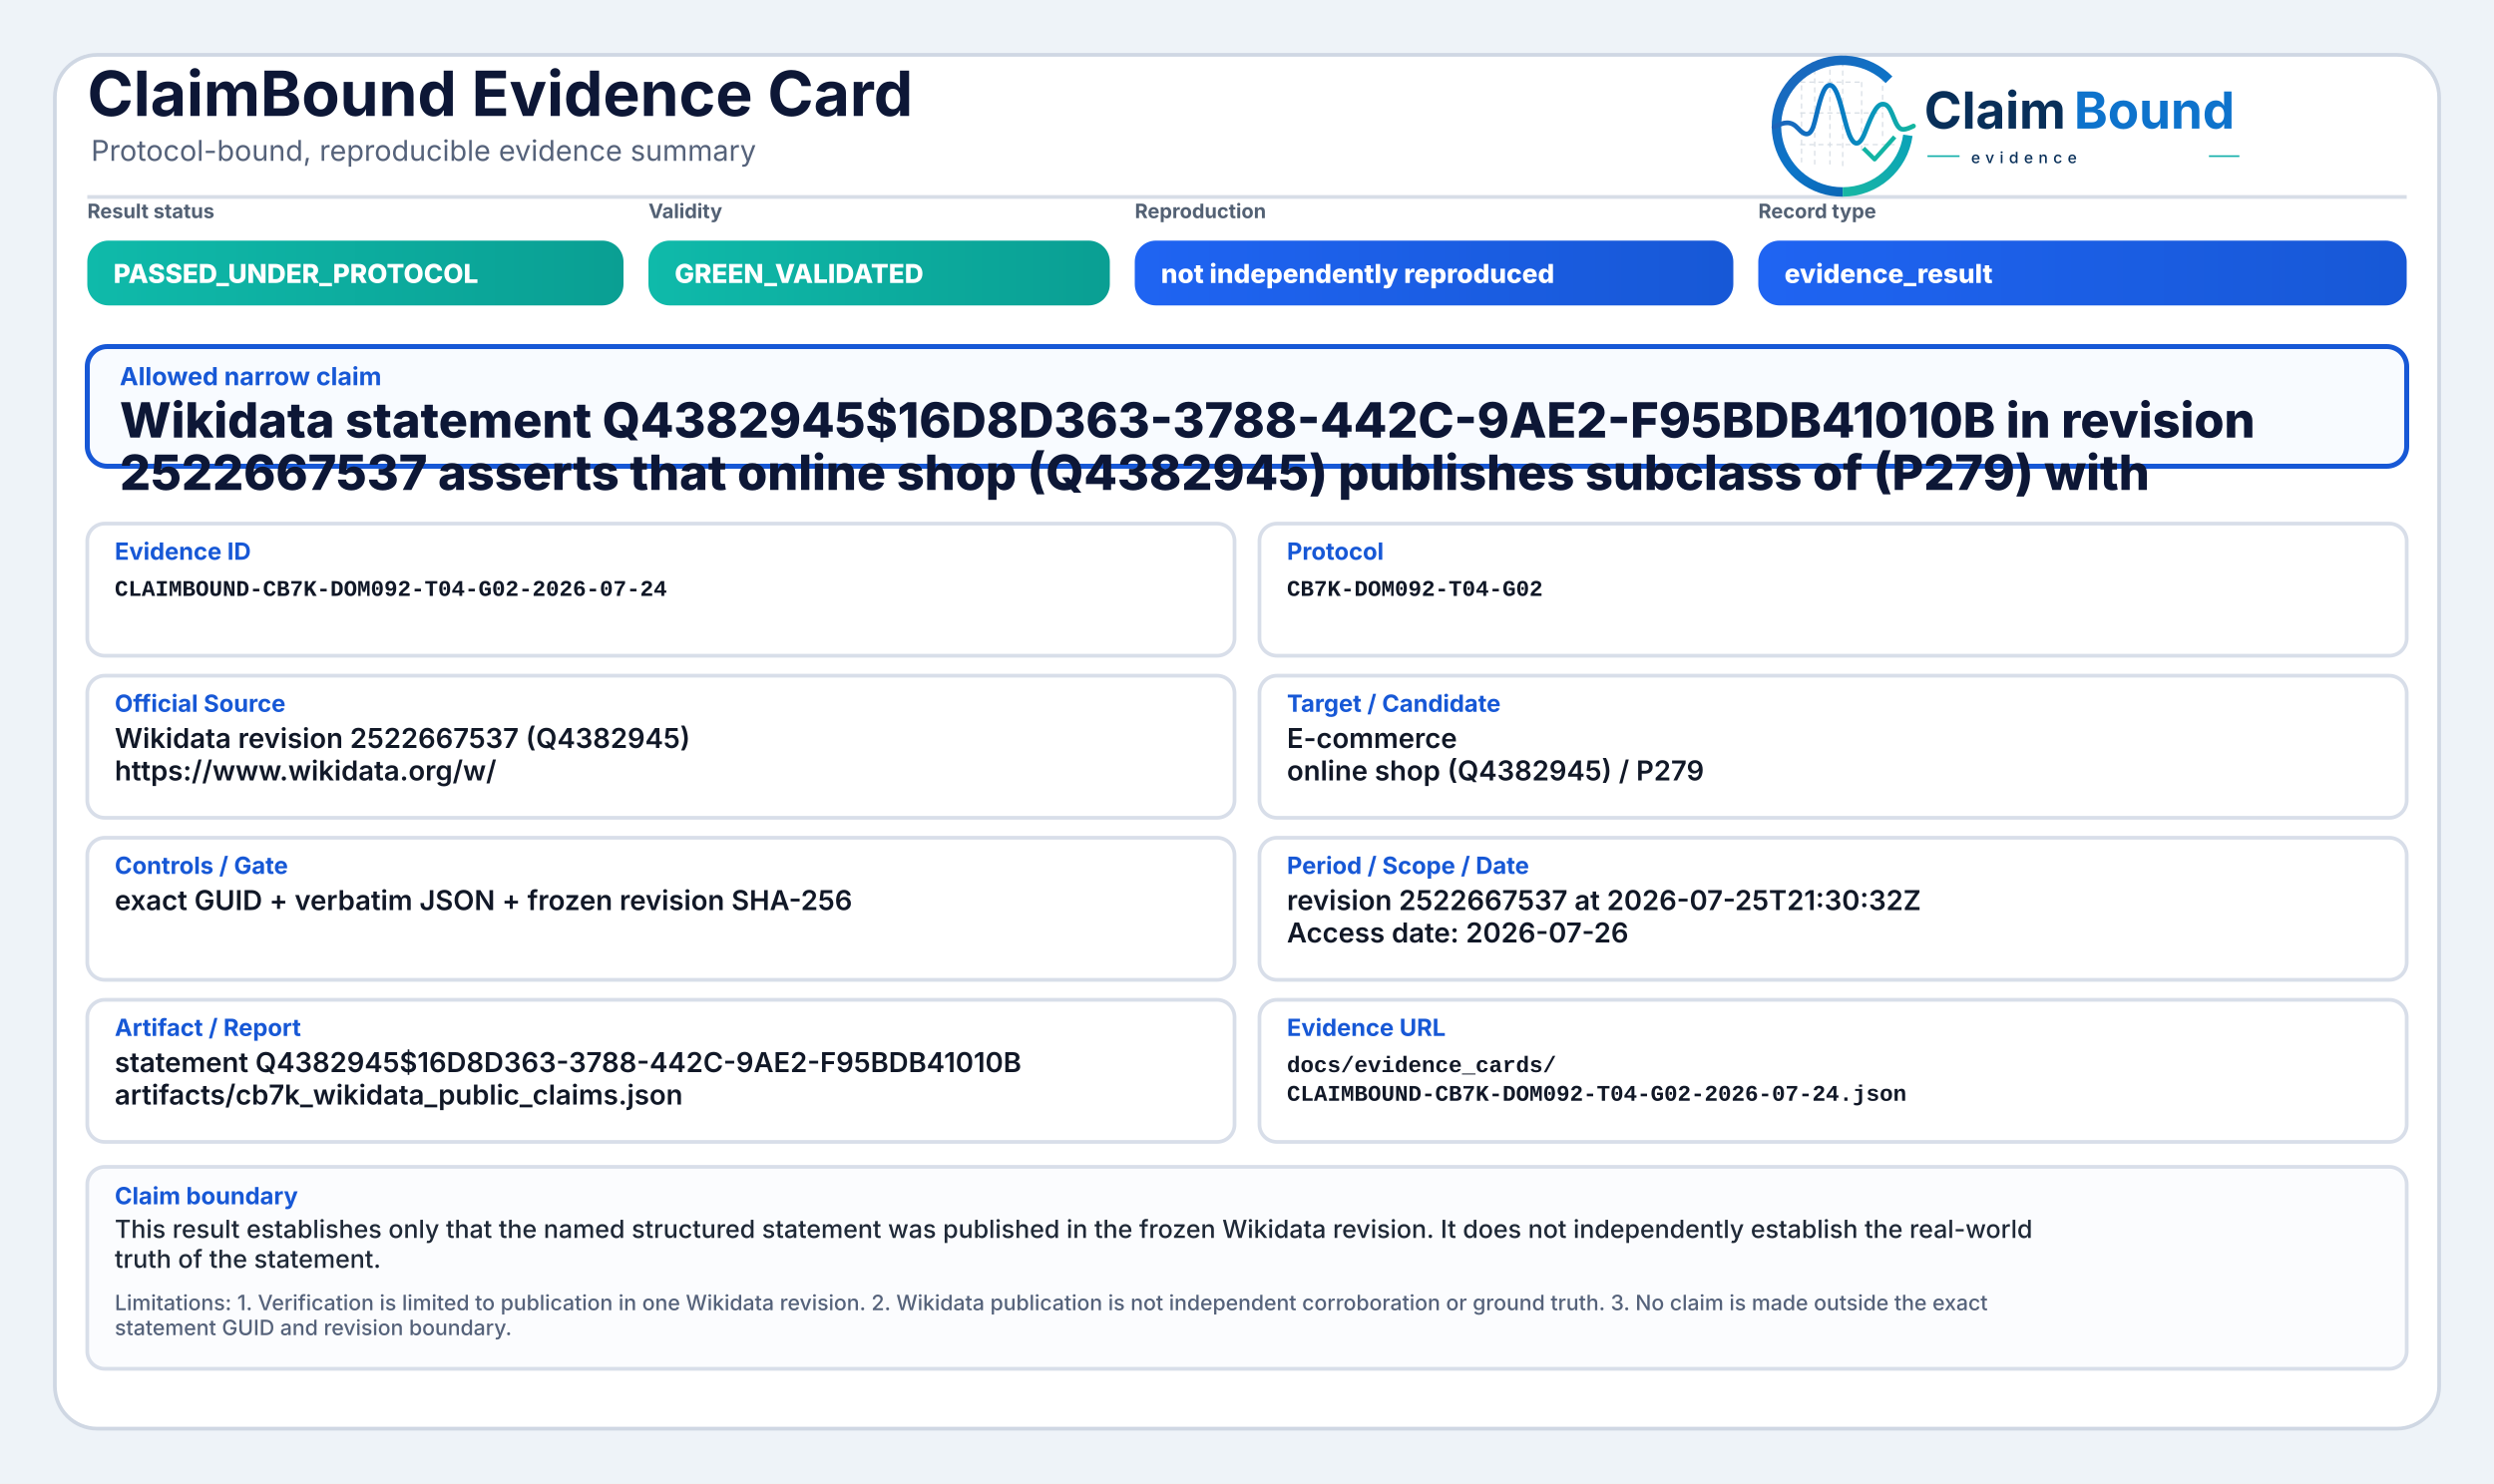
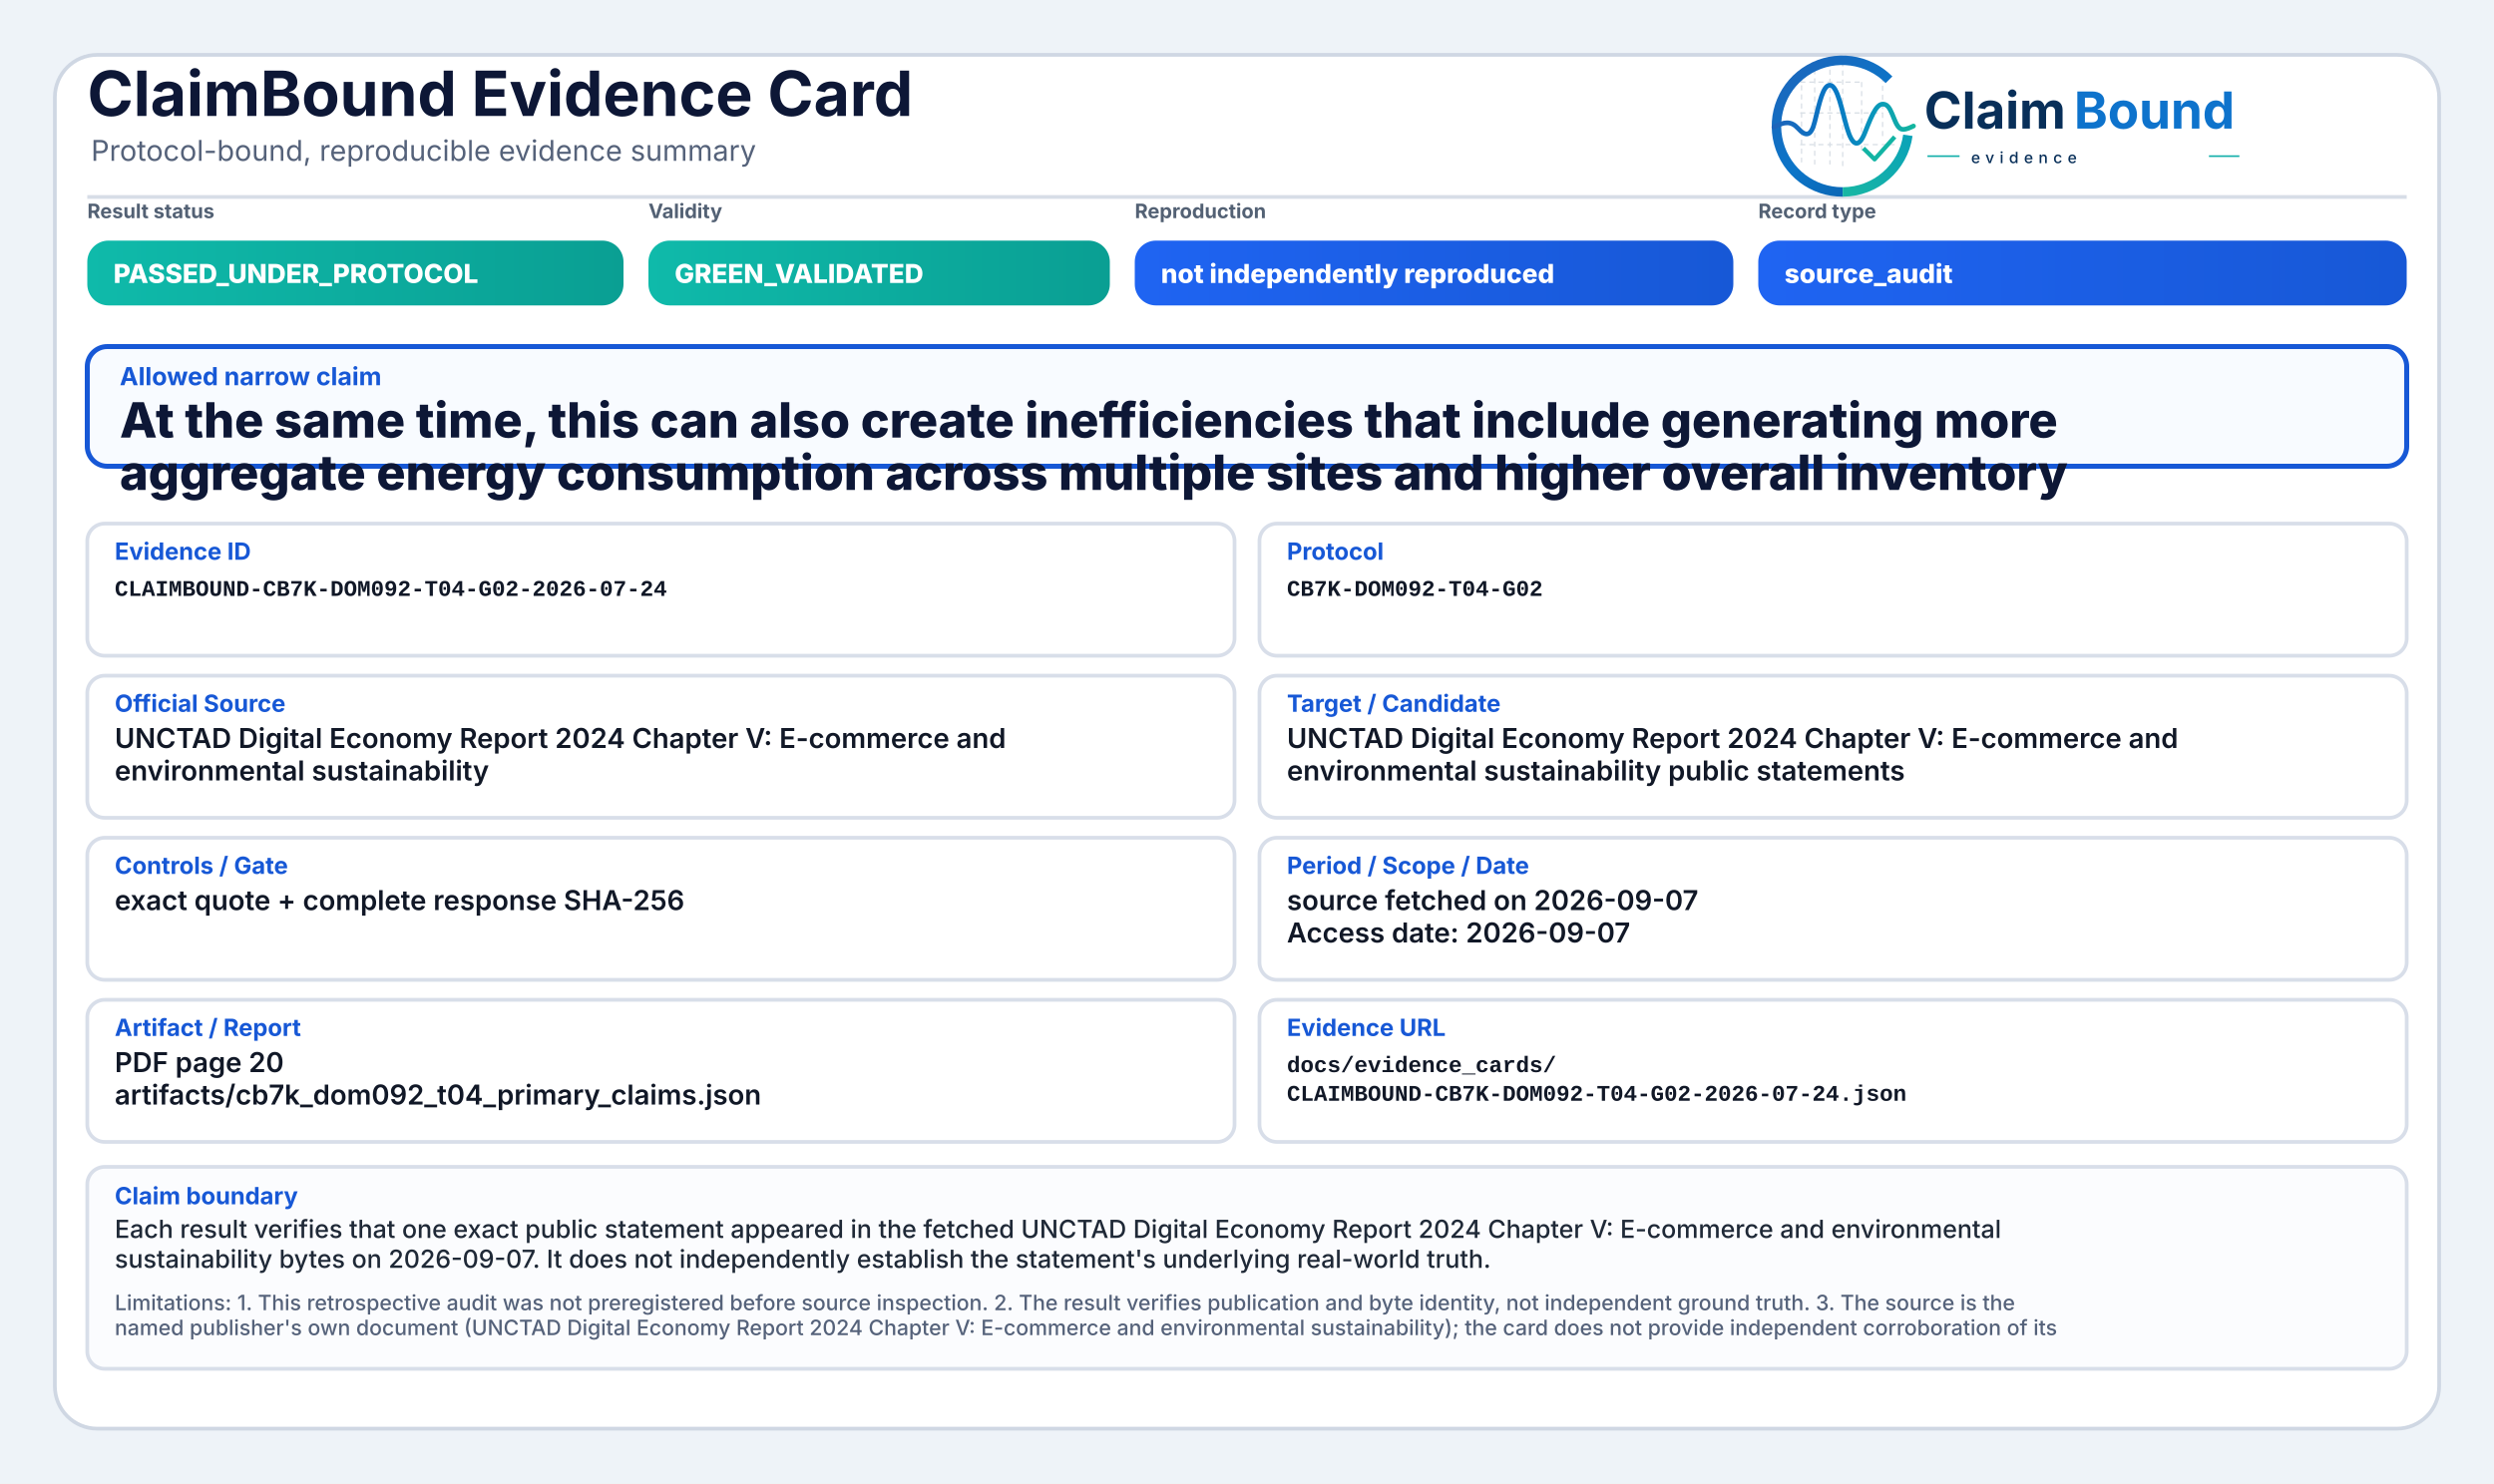
<svg xmlns="http://www.w3.org/2000/svg" width="2000" height="1190" viewBox="0 0 2000 1190" role="img" aria-label="ClaimBound Evidence Card">
  <defs>
    <linearGradient id="greenGrad" x1="0" y1="0" x2="1" y2="0">
      <stop offset="0%" stop-color="#0fbaaa" />
      <stop offset="100%" stop-color="#0a9f93" />
    </linearGradient>
    <linearGradient id="yellowGrad" x1="0" y1="0" x2="1" y2="0">
      <stop offset="0%" stop-color="#fbbf24" />
      <stop offset="100%" stop-color="#d97706" />
    </linearGradient>
    <linearGradient id="amberGrad" x1="0" y1="0" x2="1" y2="0">
      <stop offset="0%" stop-color="#f97316" />
      <stop offset="100%" stop-color="#c2410c" />
    </linearGradient>
    <linearGradient id="redGrad" x1="0" y1="0" x2="1" y2="0">
      <stop offset="0%" stop-color="#ef4444" />
      <stop offset="100%" stop-color="#b91c1c" />
    </linearGradient>
    <linearGradient id="grayGrad" x1="0" y1="0" x2="1" y2="0">
      <stop offset="0%" stop-color="#64748b" />
      <stop offset="100%" stop-color="#475569" />
    </linearGradient>
    <linearGradient id="blueGrad" x1="0" y1="0" x2="1" y2="0">
      <stop offset="0%" stop-color="#1f64f2" />
      <stop offset="100%" stop-color="#1758d6" />
    </linearGradient>
    <linearGradient id="logoRingBlue" x1="73" y1="453" x2="348" y2="793" gradientUnits="userSpaceOnUse">
      <stop offset="0" stop-color="#1E64BA" />
      <stop offset="0.55" stop-color="#0C75C8" />
      <stop offset="1" stop-color="#0A5FAB" />
    </linearGradient>
    <linearGradient id="logoRingTeal" x1="221" y1="792" x2="403" y2="594" gradientUnits="userSpaceOnUse">
      <stop offset="0" stop-color="#18B7A3" />
      <stop offset="1" stop-color="#089EBC" />
    </linearGradient>
    <linearGradient id="logoSignalGradient" x1="61" y1="628" x2="404" y2="628" gradientUnits="userSpaceOnUse">
      <stop offset="0" stop-color="#1E64BA" />
      <stop offset="0.43" stop-color="#0877C4" />
      <stop offset="0.72" stop-color="#0A97BB" />
      <stop offset="1" stop-color="#14B69E" />
    </linearGradient>
  </defs>
  <rect x="0" y="0" width="2000" height="1190" fill="#eef3f8" />
  <rect x="44" y="44" width="1912" height="1102" rx="34" fill="#ffffff" stroke="#cfd7e3" stroke-width="3" />
  <path d="M70 158 H1930" stroke="#d7dde7" stroke-width="3" />
  <text x="70" y="93" font-family="Inter, Segoe UI, Arial, sans-serif" font-size="50" font-weight="750" fill="#0d1736">ClaimBound Evidence Card</text>
  <text x="73" y="129" font-family="Inter, Segoe UI, Arial, sans-serif" font-size="23" font-weight="400" fill="#55627a">Protocol-bound, reproducible evidence summary</text>
  <g aria-label="ClaimBound evidence logo" transform="translate(1415,52) scale(0.33) translate(-40,-478)">
    <g stroke-linecap="butt" stroke-linejoin="round">
      <g stroke="#CBD3DC" stroke-width="3.2" stroke-linecap="round" stroke-dasharray="10 12" opacity="0.72">
        <path d="M130 507V714" />
        <path d="M162 490V719" />
        <path d="M199 491V719" />
        <path d="M230 471V726" />
        <path d="M276 521V690" />
        <path d="M327 508V650" />
        <path d="M128 520H277" />
        <path d="M128 595H327" />
        <path d="M128 672H355" />
      </g>
      <path d="M342.6 514.3A160 160 0 1 0 230 787" fill="none" stroke="url(#logoRingBlue)" stroke-width="23" />
      <path d="M230 787A160 160 0 0 0 388.4 649.3" fill="none" stroke="url(#logoRingTeal)" stroke-width="23" />
      <path d="M63 629.5C87 616.4 104.3 613.6 121.2 632.2C140.7 653.8 153.4 651.6 162.1 616.2C173.8 568.5 182.5 527.5 198.9 527.5C217.5 527.5 228.4 590.6 240.3 630.8C253.4 675.4 268.6 682.8 284.6 641.5C303.5 592.9 315.2 567.6 333.7 574.7C352.6 582 355.7 635.1 376.6 634.9C386.2 634.8 394 630.4 402 626.8" fill="none" stroke="url(#logoSignalGradient)" stroke-width="11.5" stroke-linecap="round" />
      <path d="M284 684.5L307.5 707.7L353 657" fill="none" stroke="#12B4A4" stroke-width="10.5" stroke-linecap="square" />
    </g>
    <text x="428" y="633" font-family="Inter, Segoe UI, Arial, sans-serif" font-size="124" font-weight="750" fill="#082F59" text-rendering="geometricPrecision">Claim</text>
    <text x="792" y="633" font-family="Inter, Segoe UI, Arial, sans-serif" font-size="124" font-weight="750" fill="#0E73CC" text-rendering="geometricPrecision">Bound</text>
    <line x1="436" y1="700" x2="514" y2="700" stroke="#11AFA9" stroke-width="4" />
    <text x="542" y="717" font-family="Inter, Segoe UI, Arial, sans-serif" font-size="38" font-weight="500" letter-spacing="13" fill="#082F59">evidence</text>
    <line x1="1120" y1="700" x2="1194" y2="700" stroke="#11AFA9" stroke-width="4" />
  </g>
  <text x="70" y="175" font-family="Inter, Segoe UI, Arial, sans-serif" font-size="16" font-weight="650" fill="#536174">Result status</text>
  <rect x="70" y="193" width="430" height="52" rx="17" fill="url(#greenGrad)" />
  <text x="91" y="227" font-family="Inter, Segoe UI, Arial, sans-serif" font-size="21" font-weight="800" fill="#ffffff">PASSED_UNDER_PROTOCOL</text>
  <text x="520" y="175" font-family="Inter, Segoe UI, Arial, sans-serif" font-size="16" font-weight="650" fill="#536174">Validity</text>
  <rect x="520" y="193" width="370" height="52" rx="17" fill="url(#greenGrad)" />
  <text x="541" y="227" font-family="Inter, Segoe UI, Arial, sans-serif" font-size="21" font-weight="800" fill="#ffffff">GREEN_VALIDATED</text>
  <text x="910" y="175" font-family="Inter, Segoe UI, Arial, sans-serif" font-size="16" font-weight="650" fill="#536174">Reproduction</text>
  <rect x="910" y="193" width="480" height="52" rx="17" fill="url(#blueGrad)" />
  <text x="931" y="227" font-family="Inter, Segoe UI, Arial, sans-serif" font-size="21" font-weight="800" fill="#ffffff">not independently reproduced</text>
  <text x="1410" y="175" font-family="Inter, Segoe UI, Arial, sans-serif" font-size="16" font-weight="650" fill="#536174">Record type</text>
  <rect x="1410" y="193" width="520" height="52" rx="17" fill="url(#blueGrad)" />
-   <text x="1431" y="227" font-family="Inter, Segoe UI, Arial, sans-serif" font-size="21" font-weight="800" fill="#ffffff">evidence_result</text>
+   <text x="1431" y="227" font-family="Inter, Segoe UI, Arial, sans-serif" font-size="21" font-weight="800" fill="#ffffff">source_audit</text>
  <rect x="70" y="278" width="1860" height="96" rx="16" fill="#f8fbff" stroke="#1758d6" stroke-width="4" />
  <text x="96" y="309" font-family="Inter, Segoe UI, Arial, sans-serif" font-size="20" font-weight="750" fill="#1758d6">Allowed narrow claim</text>
-   <text x="96" y="351" font-family="Inter, Segoe UI, Arial, sans-serif" font-size="39" font-weight="800" fill="#0d1736">Wikidata statement Q4382945$16D8D363-3788-442C-9AE2-F95BDB41010B in revision</text>
-   <text x="96" y="393" font-family="Inter, Segoe UI, Arial, sans-serif" font-size="39" font-weight="800" fill="#0d1736">2522667537 asserts that online shop (Q4382945) publishes subclass of (P279) with</text>
+   <text x="96" y="351" font-family="Inter, Segoe UI, Arial, sans-serif" font-size="39" font-weight="800" fill="#0d1736">At the same time, this can also create inefficiencies that include generating more</text>
+   <text x="96" y="393" font-family="Inter, Segoe UI, Arial, sans-serif" font-size="39" font-weight="800" fill="#0d1736">aggregate energy consumption across multiple sites and higher overall inventory</text>
  <rect x="70" y="420" width="920" height="106" rx="14" fill="#ffffff" stroke="#d8dee9" stroke-width="3" />
  <text x="92" y="449" font-family="Inter, Segoe UI, Arial, sans-serif" font-size="19" font-weight="750" fill="#1758d6">Evidence ID</text>
  <text x="92" y="478" font-family="SFMono-Regular, Consolas, Liberation Mono, monospace" font-size="18" font-weight="600" fill="#111827">CLAIMBOUND-CB7K-DOM092-T04-G02-2026-07-24</text>
  <rect x="1010" y="420" width="920" height="106" rx="14" fill="#ffffff" stroke="#d8dee9" stroke-width="3" />
  <text x="1032" y="449" font-family="Inter, Segoe UI, Arial, sans-serif" font-size="19" font-weight="750" fill="#1758d6">Protocol</text>
  <text x="1032" y="478" font-family="SFMono-Regular, Consolas, Liberation Mono, monospace" font-size="18" font-weight="600" fill="#111827">CB7K-DOM092-T04-G02</text>
  <rect x="70" y="542" width="920" height="114" rx="14" fill="#ffffff" stroke="#d8dee9" stroke-width="3" />
  <text x="92" y="571" font-family="Inter, Segoe UI, Arial, sans-serif" font-size="19" font-weight="750" fill="#1758d6">Official Source</text>
-   <text x="92" y="600" font-family="Inter, Segoe UI, Arial, sans-serif" font-size="22" font-weight="600" fill="#111827">Wikidata revision 2522667537 (Q4382945)</text>
-   <text x="92" y="626" font-family="Inter, Segoe UI, Arial, sans-serif" font-size="22" font-weight="600" fill="#111827">https://www.wikidata.org/w/</text>
+   <text x="92" y="600" font-family="Inter, Segoe UI, Arial, sans-serif" font-size="22" font-weight="600" fill="#111827">UNCTAD Digital Economy Report 2024 Chapter V: E-commerce and</text>
+   <text x="92" y="626" font-family="Inter, Segoe UI, Arial, sans-serif" font-size="22" font-weight="600" fill="#111827">environmental sustainability</text>
  <rect x="1010" y="542" width="920" height="114" rx="14" fill="#ffffff" stroke="#d8dee9" stroke-width="3" />
  <text x="1032" y="571" font-family="Inter, Segoe UI, Arial, sans-serif" font-size="19" font-weight="750" fill="#1758d6">Target / Candidate</text>
-   <text x="1032" y="600" font-family="Inter, Segoe UI, Arial, sans-serif" font-size="22" font-weight="600" fill="#111827">E-commerce</text>
-   <text x="1032" y="626" font-family="Inter, Segoe UI, Arial, sans-serif" font-size="22" font-weight="600" fill="#111827">online shop (Q4382945) / P279</text>
+   <text x="1032" y="600" font-family="Inter, Segoe UI, Arial, sans-serif" font-size="22" font-weight="600" fill="#111827">UNCTAD Digital Economy Report 2024 Chapter V: E-commerce and</text>
+   <text x="1032" y="626" font-family="Inter, Segoe UI, Arial, sans-serif" font-size="22" font-weight="600" fill="#111827">environmental sustainability public statements</text>
  <rect x="70" y="672" width="920" height="114" rx="14" fill="#ffffff" stroke="#d8dee9" stroke-width="3" />
  <text x="92" y="701" font-family="Inter, Segoe UI, Arial, sans-serif" font-size="19" font-weight="750" fill="#1758d6">Controls / Gate</text>
-   <text x="92" y="730" font-family="Inter, Segoe UI, Arial, sans-serif" font-size="22" font-weight="600" fill="#111827">exact GUID + verbatim JSON + frozen revision SHA-256</text>
+   <text x="92" y="730" font-family="Inter, Segoe UI, Arial, sans-serif" font-size="22" font-weight="600" fill="#111827">exact quote + complete response SHA-256</text>
  <rect x="1010" y="672" width="920" height="114" rx="14" fill="#ffffff" stroke="#d8dee9" stroke-width="3" />
  <text x="1032" y="701" font-family="Inter, Segoe UI, Arial, sans-serif" font-size="19" font-weight="750" fill="#1758d6">Period / Scope / Date</text>
-   <text x="1032" y="730" font-family="Inter, Segoe UI, Arial, sans-serif" font-size="22" font-weight="600" fill="#111827">revision 2522667537 at 2026-07-25T21:30:32Z</text>
-   <text x="1032" y="756" font-family="Inter, Segoe UI, Arial, sans-serif" font-size="22" font-weight="600" fill="#111827">Access date: 2026-07-26</text>
+   <text x="1032" y="730" font-family="Inter, Segoe UI, Arial, sans-serif" font-size="22" font-weight="600" fill="#111827">source fetched on 2026-09-07</text>
+   <text x="1032" y="756" font-family="Inter, Segoe UI, Arial, sans-serif" font-size="22" font-weight="600" fill="#111827">Access date: 2026-09-07</text>
  <rect x="70" y="802" width="920" height="114" rx="14" fill="#ffffff" stroke="#d8dee9" stroke-width="3" />
  <text x="92" y="831" font-family="Inter, Segoe UI, Arial, sans-serif" font-size="19" font-weight="750" fill="#1758d6">Artifact / Report</text>
-   <text x="92" y="860" font-family="Inter, Segoe UI, Arial, sans-serif" font-size="22" font-weight="600" fill="#111827">statement Q4382945$16D8D363-3788-442C-9AE2-F95BDB41010B</text>
-   <text x="92" y="886" font-family="Inter, Segoe UI, Arial, sans-serif" font-size="22" font-weight="600" fill="#111827">artifacts/cb7k_wikidata_public_claims.json</text>
+   <text x="92" y="860" font-family="Inter, Segoe UI, Arial, sans-serif" font-size="22" font-weight="600" fill="#111827">PDF page 20</text>
+   <text x="92" y="886" font-family="Inter, Segoe UI, Arial, sans-serif" font-size="22" font-weight="600" fill="#111827">artifacts/cb7k_dom092_t04_primary_claims.json</text>
  <rect x="1010" y="802" width="920" height="114" rx="14" fill="#ffffff" stroke="#d8dee9" stroke-width="3" />
  <text x="1032" y="831" font-family="Inter, Segoe UI, Arial, sans-serif" font-size="19" font-weight="750" fill="#1758d6">Evidence URL</text>
  <text x="1032" y="860" font-family="SFMono-Regular, Consolas, Liberation Mono, monospace" font-size="18" font-weight="600" fill="#111827">docs/evidence_cards/</text>
  <text x="1032" y="883" font-family="SFMono-Regular, Consolas, Liberation Mono, monospace" font-size="18" font-weight="600" fill="#111827">CLAIMBOUND-CB7K-DOM092-T04-G02-2026-07-24.json</text>
  <rect x="70" y="936" width="1860" height="162" rx="14" fill="#fbfcfe" stroke="#d8dee9" stroke-width="3" />
  <text x="92" y="966" font-family="Inter, Segoe UI, Arial, sans-serif" font-size="19" font-weight="750" fill="#1758d6">Claim boundary</text>
-   <text x="92" y="993" font-family="Inter, Segoe UI, Arial, sans-serif" font-size="20" font-weight="500" fill="#1f2937">This result establishes only that the named structured statement was published in the frozen Wikidata revision. It does not independently establish the real-world</text>
-   <text x="92" y="1017" font-family="Inter, Segoe UI, Arial, sans-serif" font-size="20" font-weight="500" fill="#1f2937">truth of the statement.</text>
-   <text x="92" y="1051" font-family="Inter, Segoe UI, Arial, sans-serif" font-size="17" font-weight="500" fill="#55627a">Limitations: 1. Verification is limited to publication in one Wikidata revision. 2. Wikidata publication is not independent corroboration or ground truth. 3. No claim is made outside the exact</text>
-   <text x="92" y="1071" font-family="Inter, Segoe UI, Arial, sans-serif" font-size="17" font-weight="500" fill="#55627a">statement GUID and revision boundary.</text>
+   <text x="92" y="993" font-family="Inter, Segoe UI, Arial, sans-serif" font-size="20" font-weight="500" fill="#1f2937">Each result verifies that one exact public statement appeared in the fetched UNCTAD Digital Economy Report 2024 Chapter V: E-commerce and environmental</text>
+   <text x="92" y="1017" font-family="Inter, Segoe UI, Arial, sans-serif" font-size="20" font-weight="500" fill="#1f2937">sustainability bytes on 2026-09-07. It does not independently establish the statement's underlying real-world truth.</text>
+   <text x="92" y="1051" font-family="Inter, Segoe UI, Arial, sans-serif" font-size="17" font-weight="500" fill="#55627a">Limitations: 1. This retrospective audit was not preregistered before source inspection. 2. The result verifies publication and byte identity, not independent ground truth. 3. The source is the</text>
+   <text x="92" y="1071" font-family="Inter, Segoe UI, Arial, sans-serif" font-size="17" font-weight="500" fill="#55627a">named publisher's own document (UNCTAD Digital Economy Report 2024 Chapter V: E-commerce and environmental sustainability); the card does not provide independent corroboration of its</text>
</svg>
